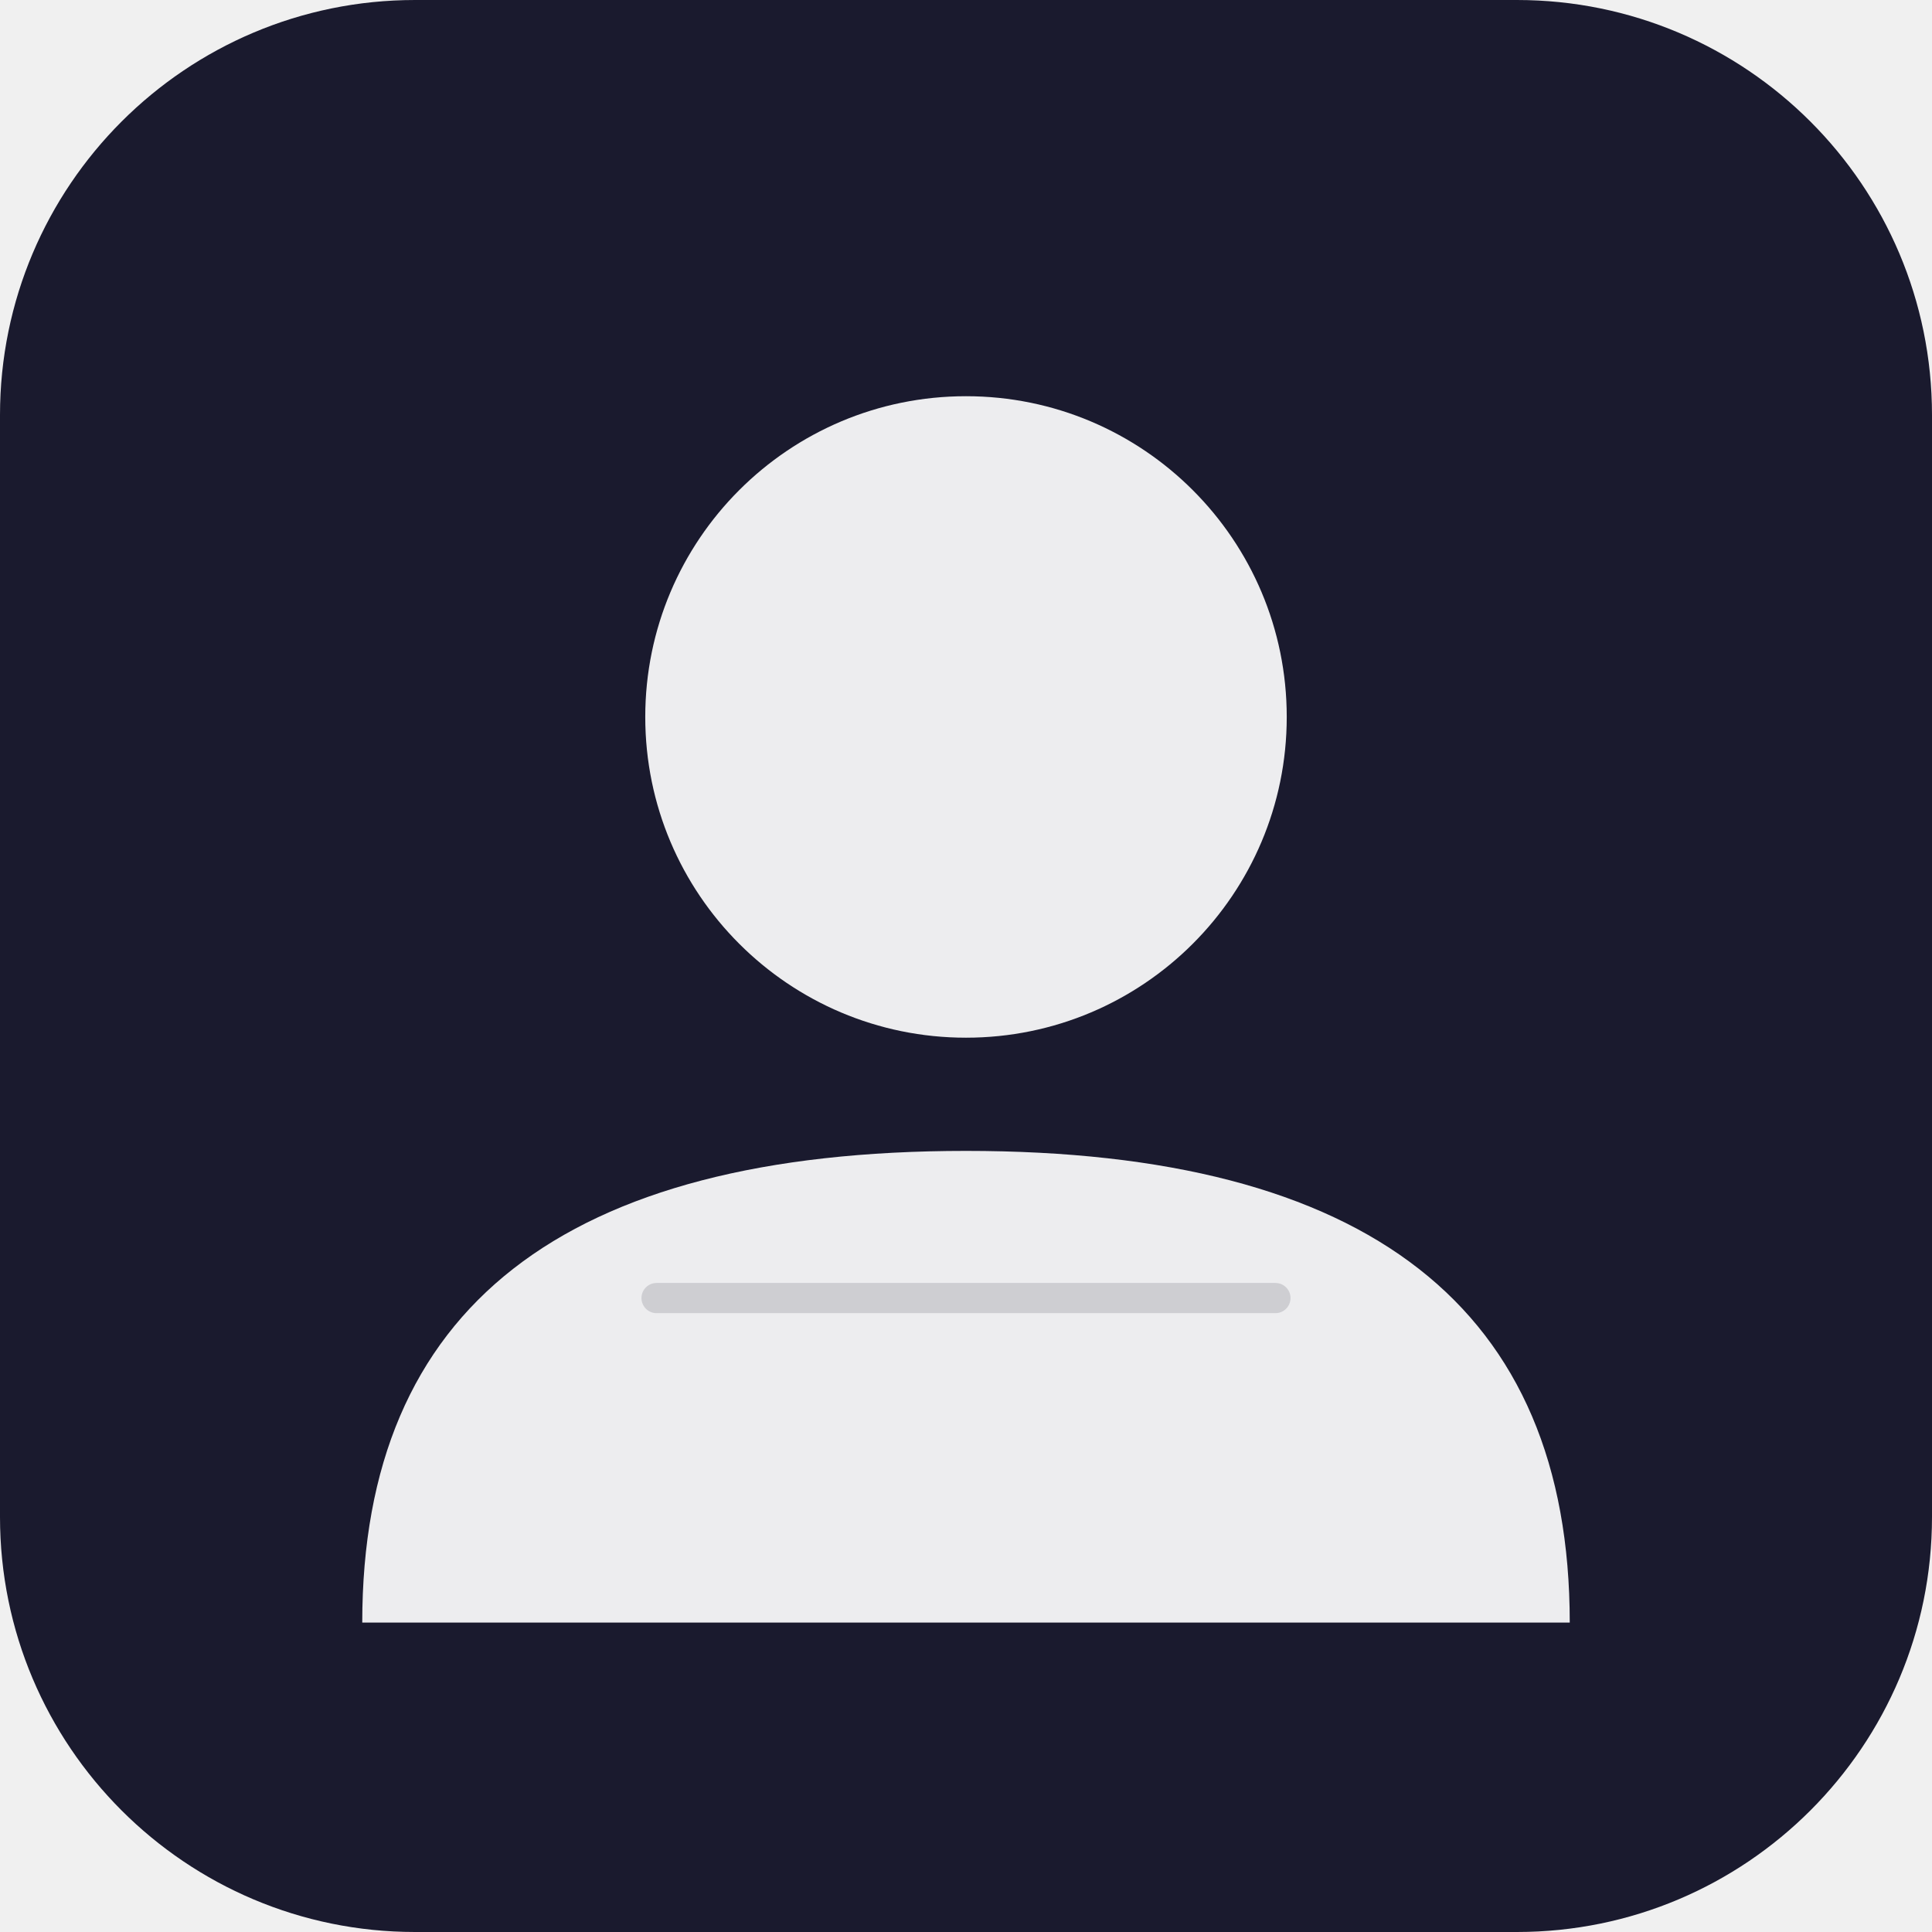
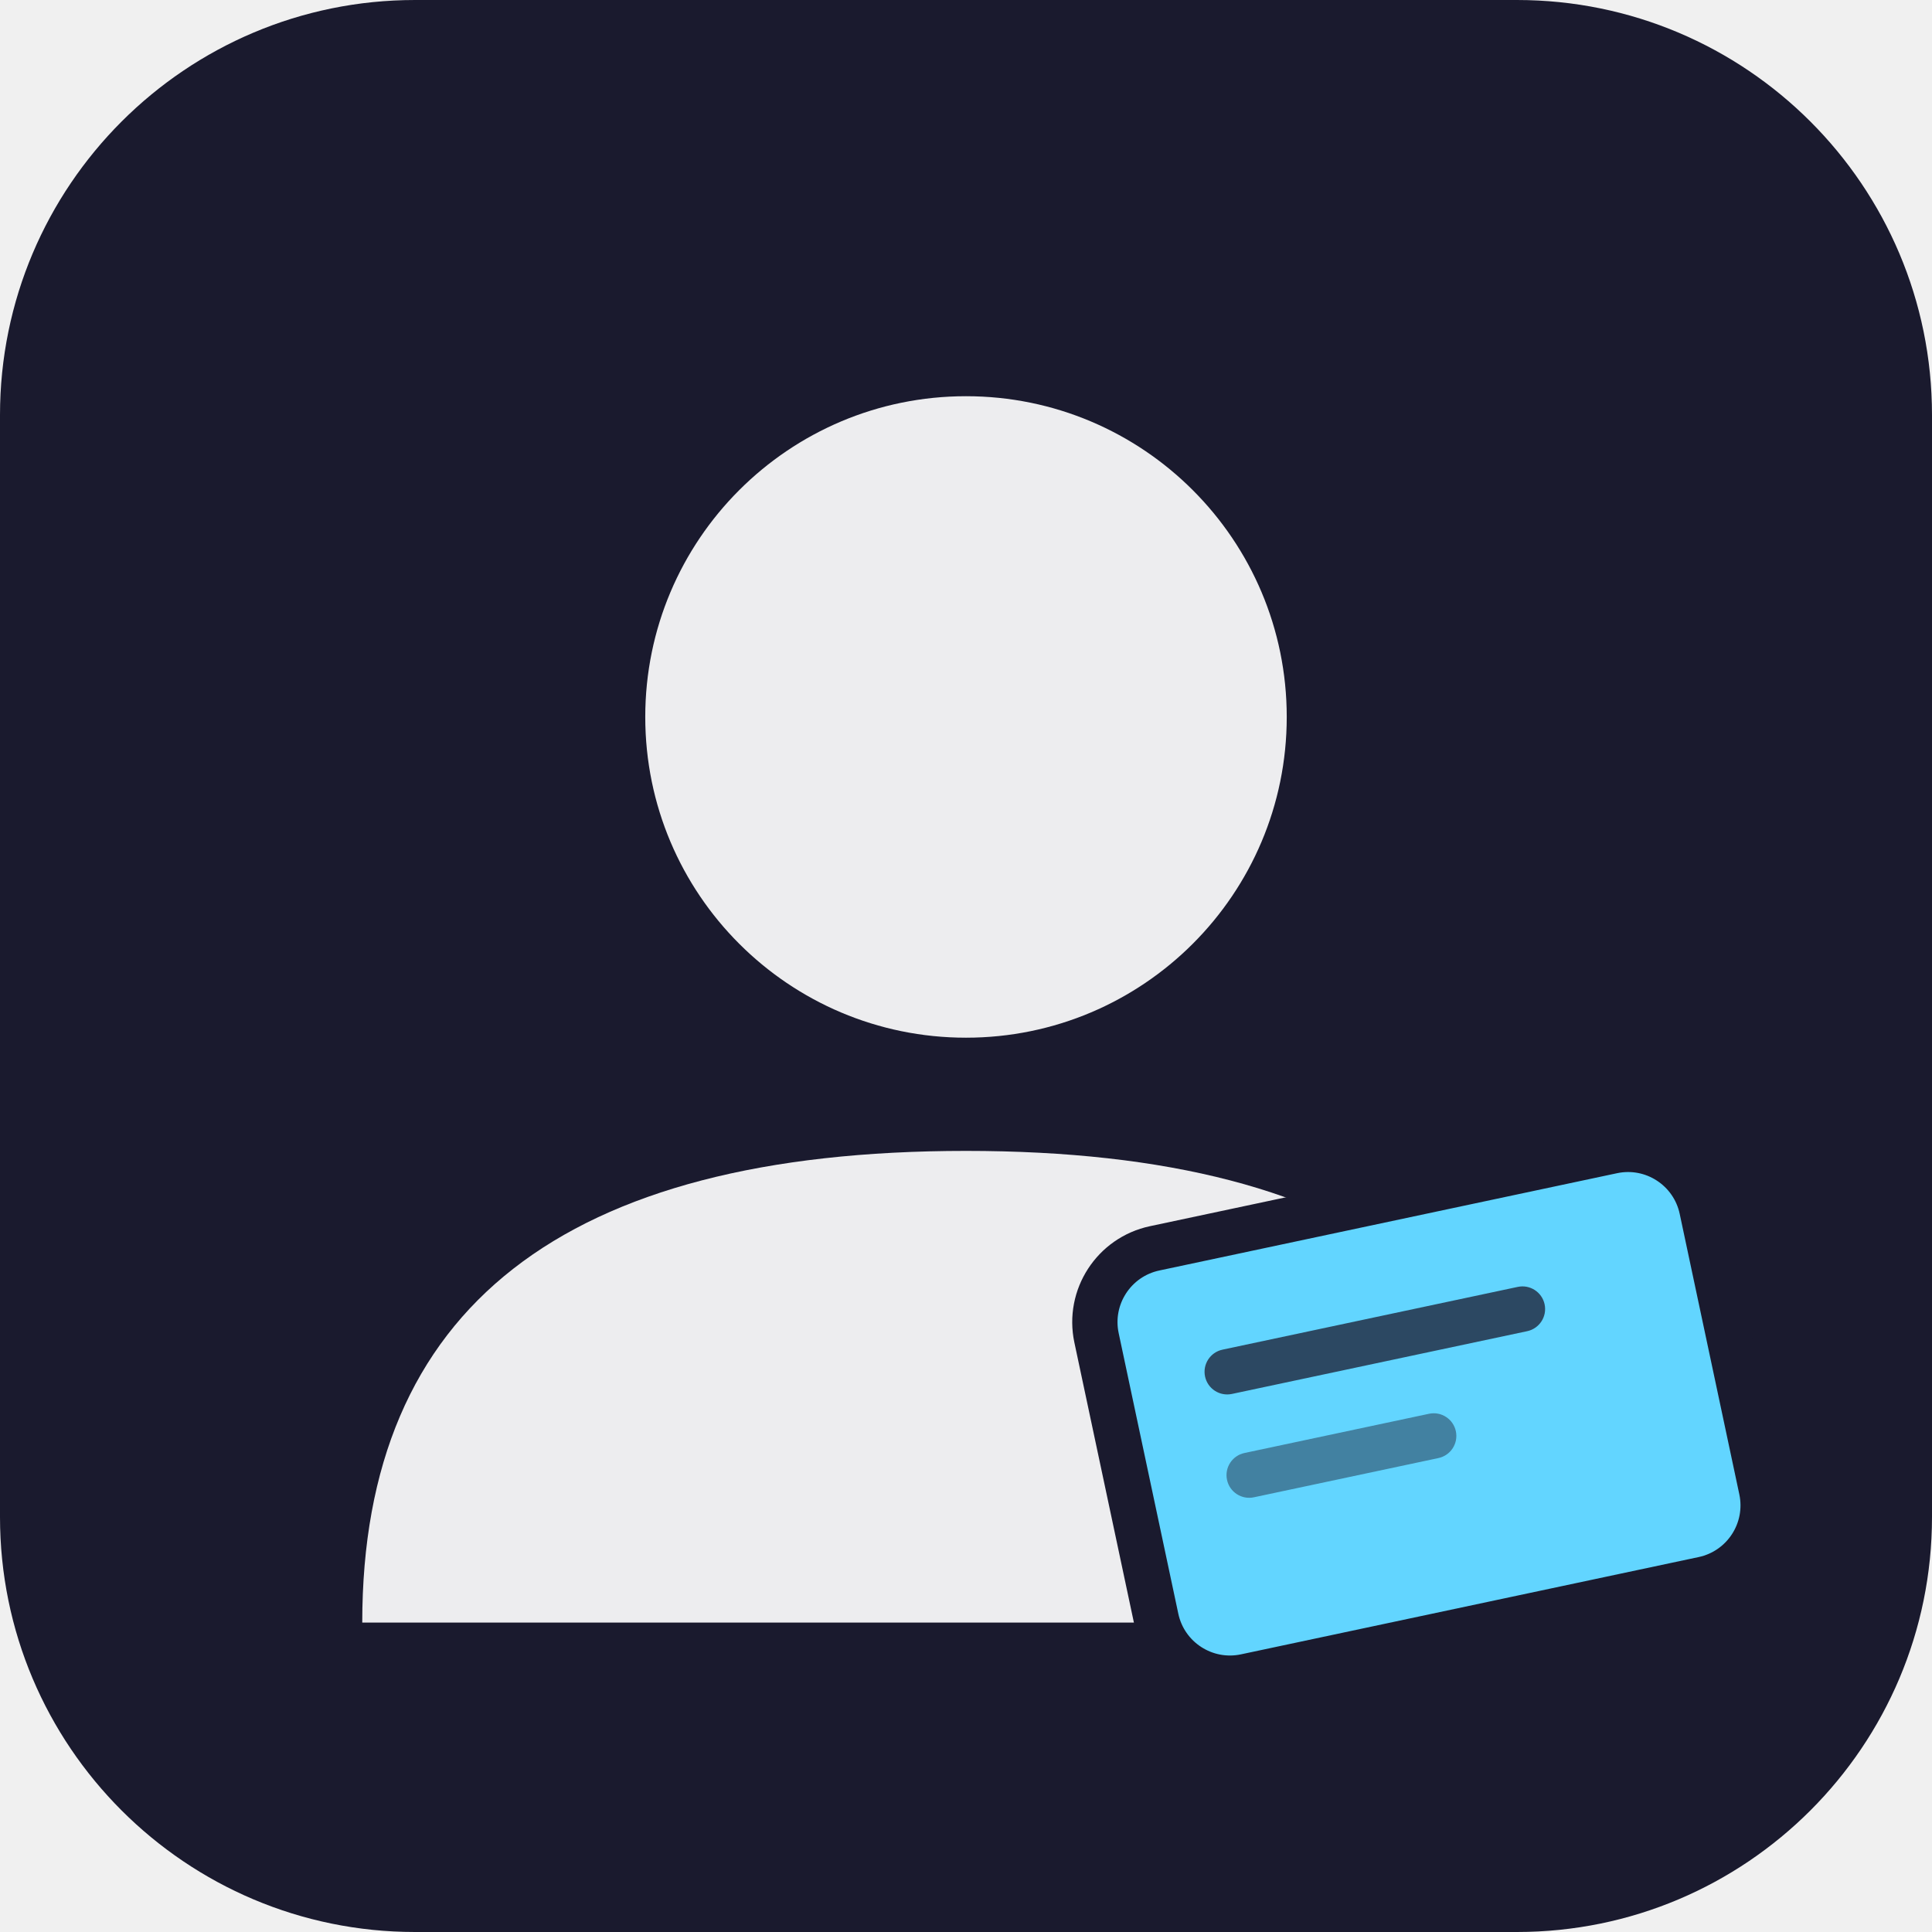
<svg xmlns="http://www.w3.org/2000/svg" viewBox="0 0 512 512">
  <rect width="512" height="512" rx="110" fill="#1a1a2e" />
  <circle cx="256" cy="190" r="85" fill="#ffffff" opacity="0.92" />
  <path d="M 96 430 Q 96 305 256 305 Q 416 305 416 430" fill="#ffffff" opacity="0.92" />
-   <rect x="170" y="340" width="172" height="8" rx="4" fill="#1a1a2e" opacity="0.15" />
+   <g transform="rotate(-12 372 372)">
+     <rect x="296" y="318" width="164" height="116" rx="20" fill="#62d5ff" stroke="#1a1a2e" stroke-width="12" />
+     <rect x="322" y="348" width="92" height="12" rx="6" fill="#1a1a2e" opacity="0.75" />
+     <rect x="322" y="376" width="62" height="12" rx="6" fill="#1a1a2e" opacity="0.45" />
+   </g>
</svg>
